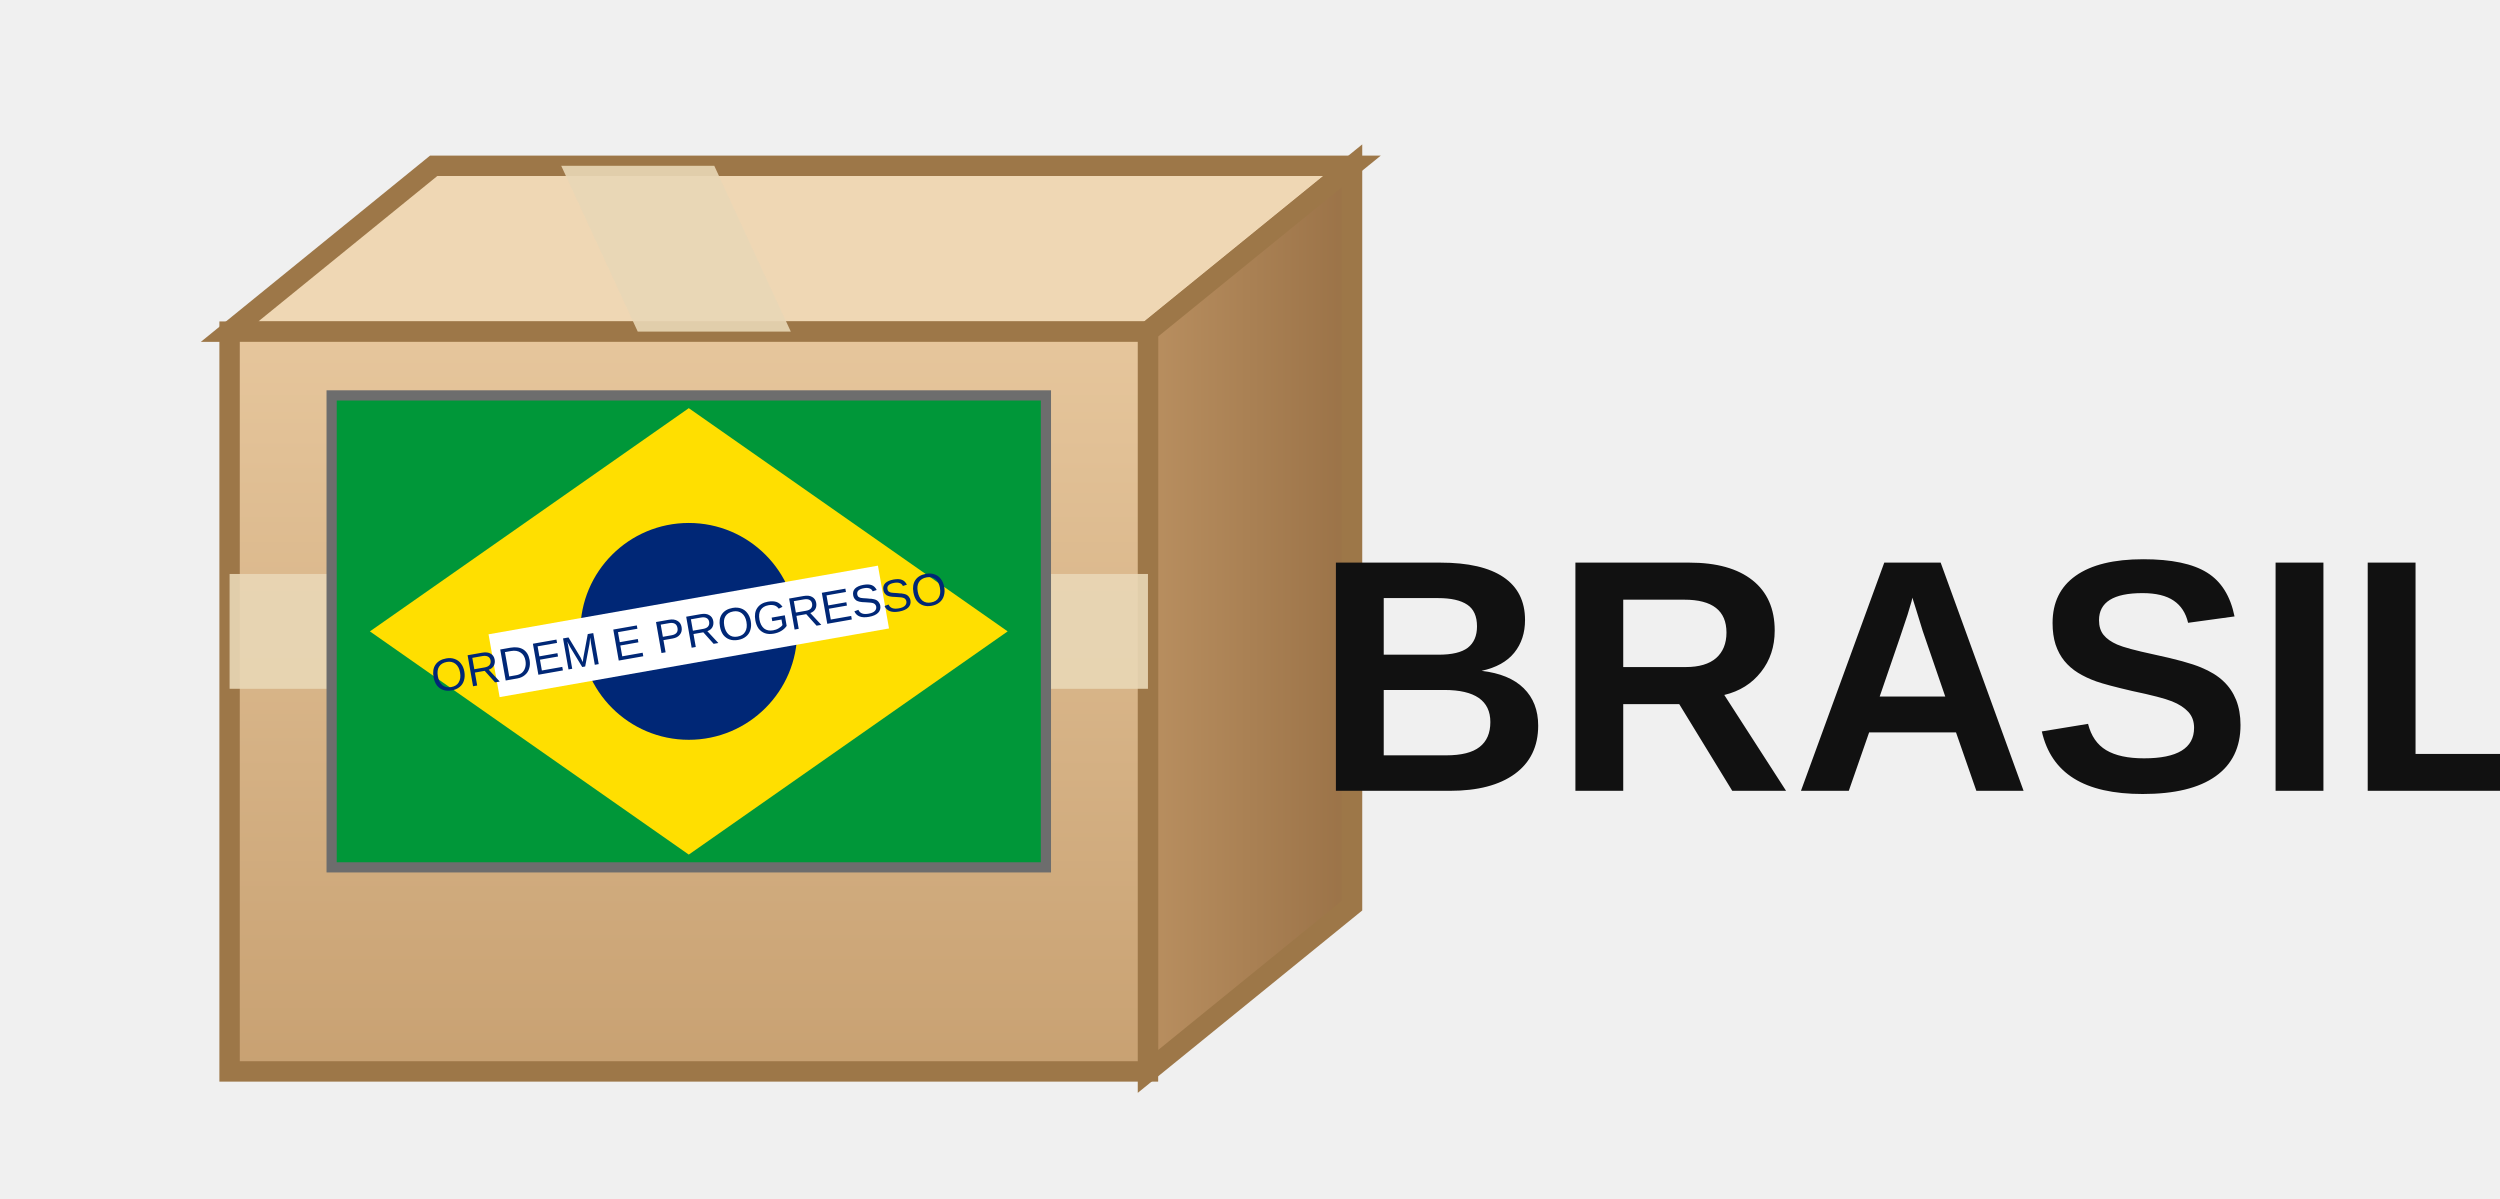
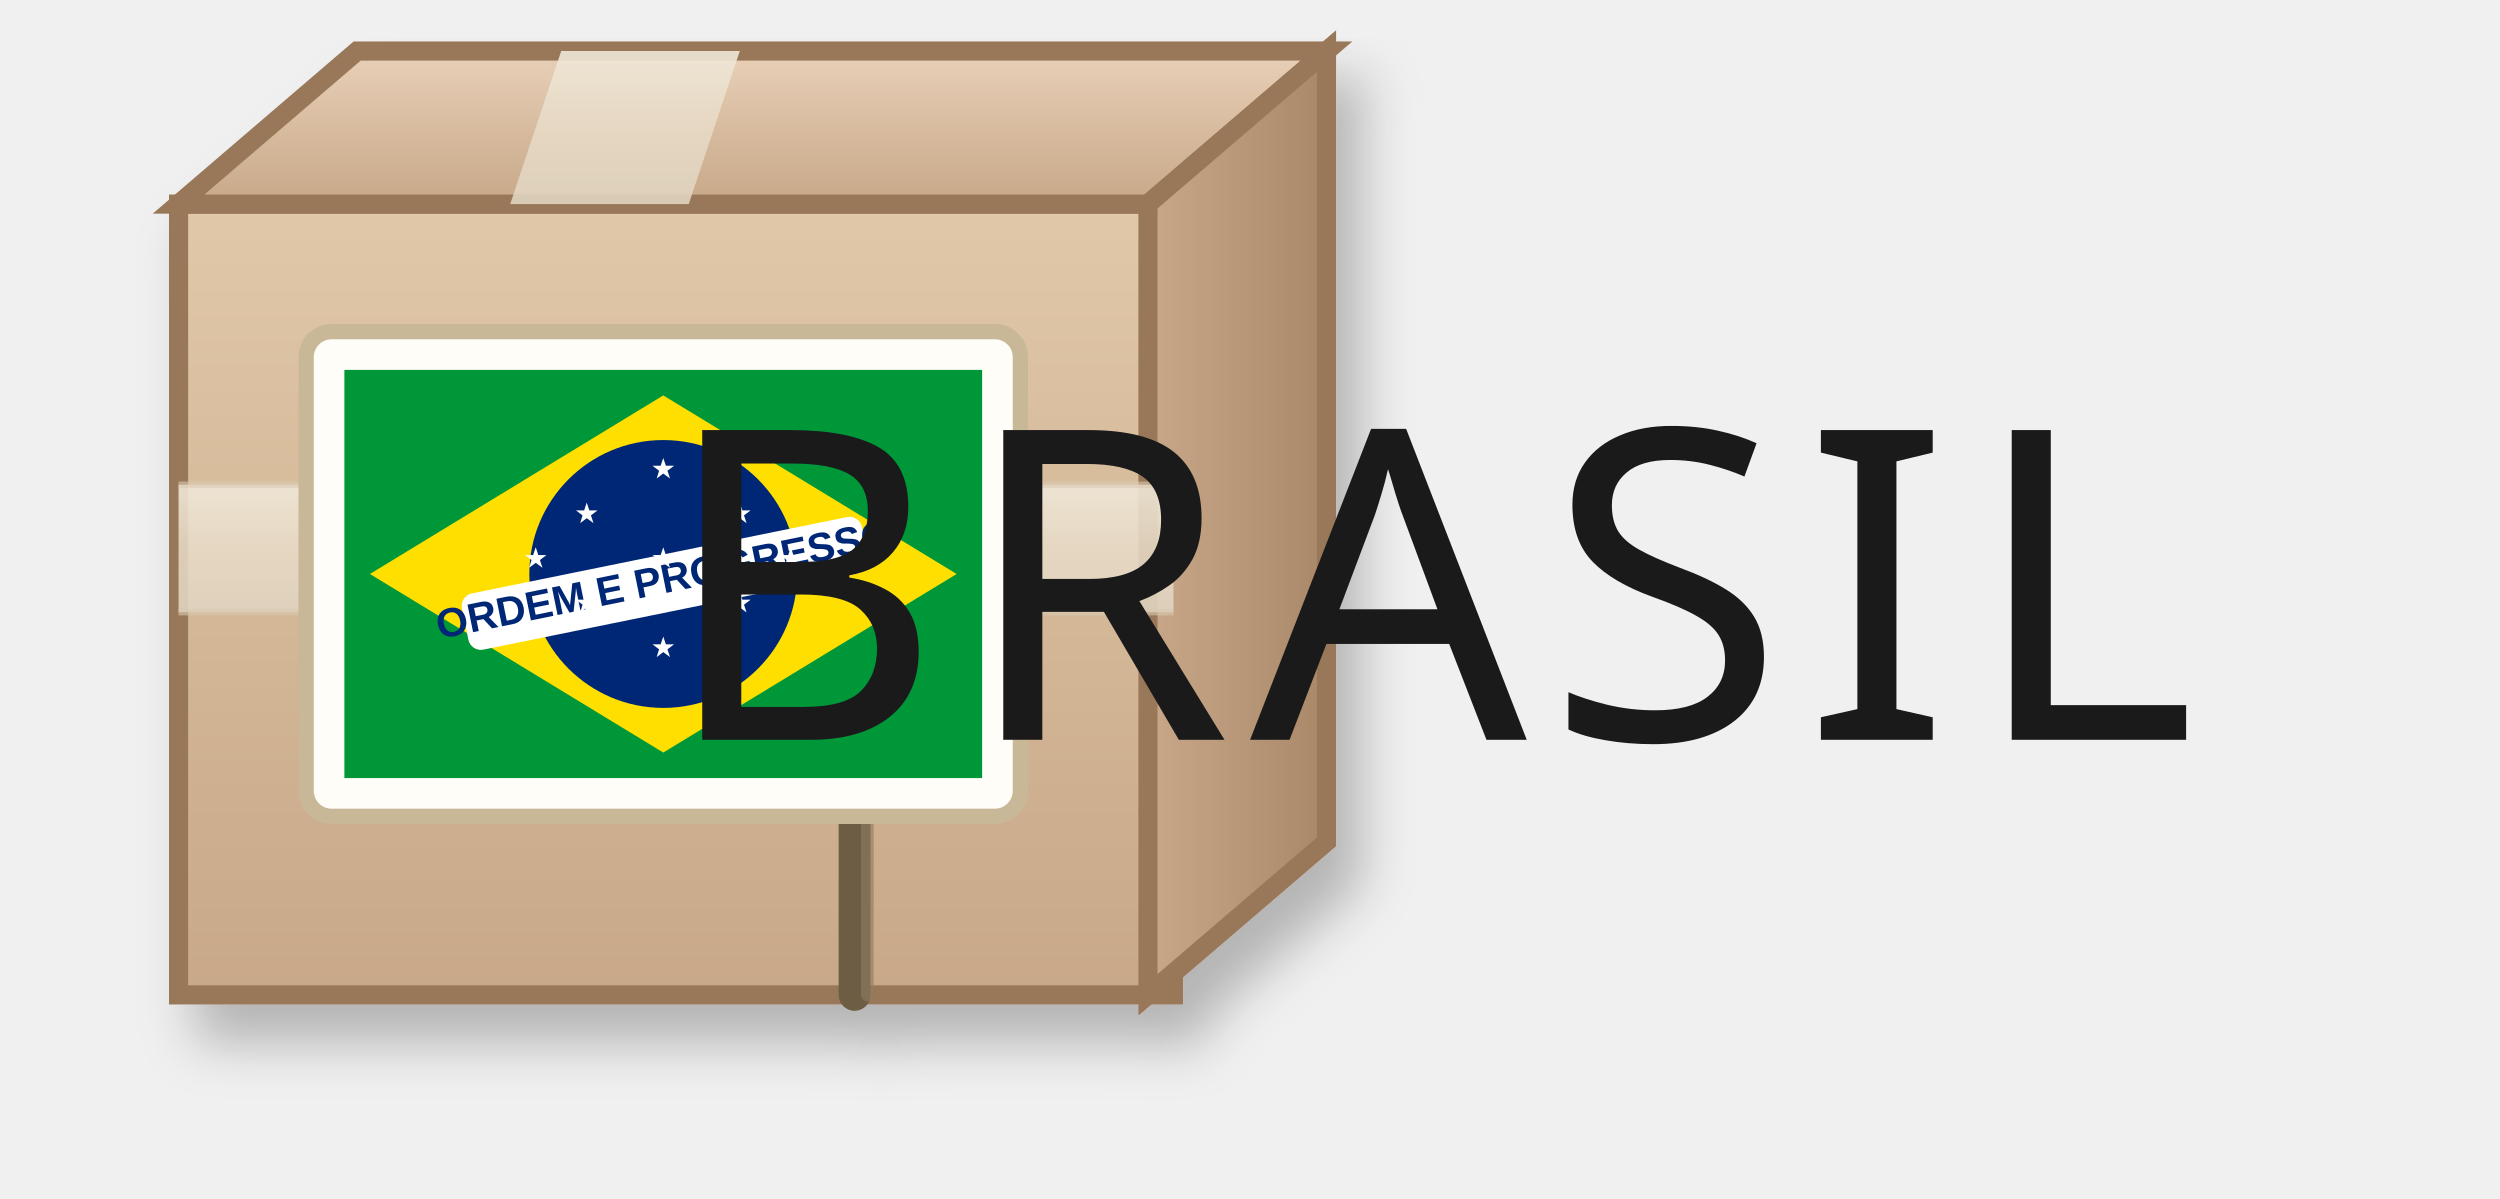
<svg xmlns="http://www.w3.org/2000/svg" viewBox="0 0 196 94" width="196" height="94" role="img" aria-label="Brasil">
  <defs>
-     <linearGradient id="boxFront" x1="0" y1="0" x2="0" y2="1">
-       <stop offset="0" stop-color="#e6c69c" />
-       <stop offset="1" stop-color="#c8a172" />
+     <pattern id="cardboard" x="0" y="0" width="4" height="4" patternUnits="userSpaceOnUse">
+       <rect width="4" height="4" fill="#d4b896" />
+       <path d="M0,2 L4,2 M2,0 L2,4" stroke="#c4a886" stroke-width="0.3" opacity="0.4" />
+     </pattern>
+     <linearGradient id="boxTop" x1="0" y1="0" x2="0" y2="1">
+       <stop offset="0%" stop-color="#e8d0b8" />
+       <stop offset="100%" stop-color="#c8a888" />
    </linearGradient>
    <linearGradient id="boxSide" x1="0" y1="0" x2="1" y2="0">
-       <stop offset="0" stop-color="#b98f60" />
-       <stop offset="1" stop-color="#9a7247" />
+       <stop offset="0%" stop-color="#c8a888" />
+       <stop offset="100%" stop-color="#a88868" />
    </linearGradient>
+     <linearGradient id="boxFront" x1="0" y1="0" x2="0" y2="1">
+       <stop offset="0%" stop-color="#e0c8a8" />
+       <stop offset="100%" stop-color="#c8a888" />
+     </linearGradient>
+     <linearGradient id="tapeGrad" x1="0" y1="0" x2="0" y2="1">
+       <stop offset="0%" stop-color="#f0e8d8" stop-opacity="0.9" />
+       <stop offset="50%" stop-color="#e8dcc8" stop-opacity="0.85" />
+       <stop offset="100%" stop-color="#e0d4c0" stop-opacity="0.9" />
+     </linearGradient>
+     <filter id="shadow" x="-20%" y="-20%" width="140%" height="140%">
+       <feDropShadow dx="2" dy="3" stdDeviation="2" flood-color="#000" flood-opacity="0.25" />
+     </filter>
  </defs>
-   <polygon points="18,26 34,13 106,13 90,26" fill="#efd7b4" stroke="#9d7748" stroke-width="1.6" />
-   <polygon points="90,26 106,13 106,71 90,84" fill="url(#boxSide)" stroke="#9d7748" stroke-width="1.6" />
-   <rect x="18" y="26" width="72" height="58" fill="url(#boxFront)" stroke="#9d7748" stroke-width="1.6" />
-   <rect x="18" y="45" width="72" height="9" fill="#e9d7b6" opacity="0.9" />
-   <polygon points="44,13 56,13 62,26 50,26" fill="#e9d7b6" opacity="0.9" />
-   <g>
-     <rect x="26" y="31" width="56" height="37" fill="#009739" stroke="#6d6d6d" stroke-width="0.8" />
-     <polygon points="54,32 79,49.5 54,67 29,49.5" fill="#ffdf00" />
-     <circle cx="54" cy="49.5" r="8.5" fill="#002776" />
-     <g transform="rotate(-10 54 49.5)">
-       <rect x="38.5" y="47" width="31" height="5" fill="#ffffff" />
-       <text x="54" y="50.8" font-family="Arial, Helvetica, sans-serif" font-size="3.6" fill="#002776" text-anchor="middle">ORDEM E PROGRESSO</text>
+   <g filter="url(#shadow)">
+     <rect x="14" y="16" width="78" height="62" fill="url(#boxFront)" stroke="#987858" stroke-width="1.5" />
+     <path d="M14,16 L28,4 L104,4 L90,16 Z" fill="url(#boxTop)" stroke="#987858" stroke-width="1.5" />
+     <path d="M90,16 L104,4 L104,66 L90,78 Z" fill="url(#boxSide)" stroke="#987858" stroke-width="1.5" />
+     <rect x="14" y="38" width="78" height="10" fill="url(#tapeGrad)" />
+     <path d="M14,38 L92,38 M14,48 L92,48" stroke="#d8c8b0" stroke-width="0.5" opacity="0.6" />
+     <path d="M40,16 L54,16 L58,4 L44,4 Z" fill="url(#tapeGrad)" />
+     <path d="M67,48 L67,78" stroke="#6d5d45" stroke-width="2.5" stroke-linecap="round" />
+     <path d="M68,48 L68,78" stroke="#8d7d5d" stroke-width="1" stroke-linecap="round" opacity="0.6" />
+   </g>
+   <g transform="translate(24, 26)">
+     <rect x="0" y="0" width="56" height="38" rx="2" fill="#fefdf8" stroke="#c8b898" stroke-width="1.2" />
+     <rect x="3" y="3" width="50" height="32" fill="#009739" />
+     <polygon points="28,5 51,19 28,33 5,19" fill="#FFDF00" />
+     <circle cx="28" cy="19" r="10.5" fill="#002776" />
+     <g transform="rotate(-11.5 28 19)">
+       <rect x="12" y="17.5" width="32" height="4.5" rx="1" fill="#FFFFFF" />
+       <text x="28" y="20.5" font-family="Arial, Helvetica, sans-serif" font-size="3.2" font-weight="bold" fill="#002776" text-anchor="middle">ORDEM E PROGRESSO</text>
+     </g>
+     <g fill="#FFFFFF" font-family="Arial" font-size="2.2" text-anchor="middle">
+       <text x="28" y="11.5">★</text>
+       <text x="22" y="15">★</text>
+       <text x="34" y="15">★</text>
+       <text x="18" y="18.5">★</text>
+       <text x="28" y="18.5">★</text>
+       <text x="38" y="18.5">★</text>
+       <text x="22" y="22">★</text>
+       <text x="34" y="22">★</text>
+       <text x="28" y="25.5">★</text>
    </g>
  </g>
-   <text x="103" y="62" font-family="Arial, Helvetica, sans-serif" font-size="26" font-weight="bold" fill="#111111">BRASIL</text>
+   <text x="112" y="58" font-family="Impact, 'Arial Black', sans-serif" font-size="34" font-weight="normal" fill="#1a1a1a" text-anchor="middle" letter-spacing="1.5">BRASIL</text>
</svg>
